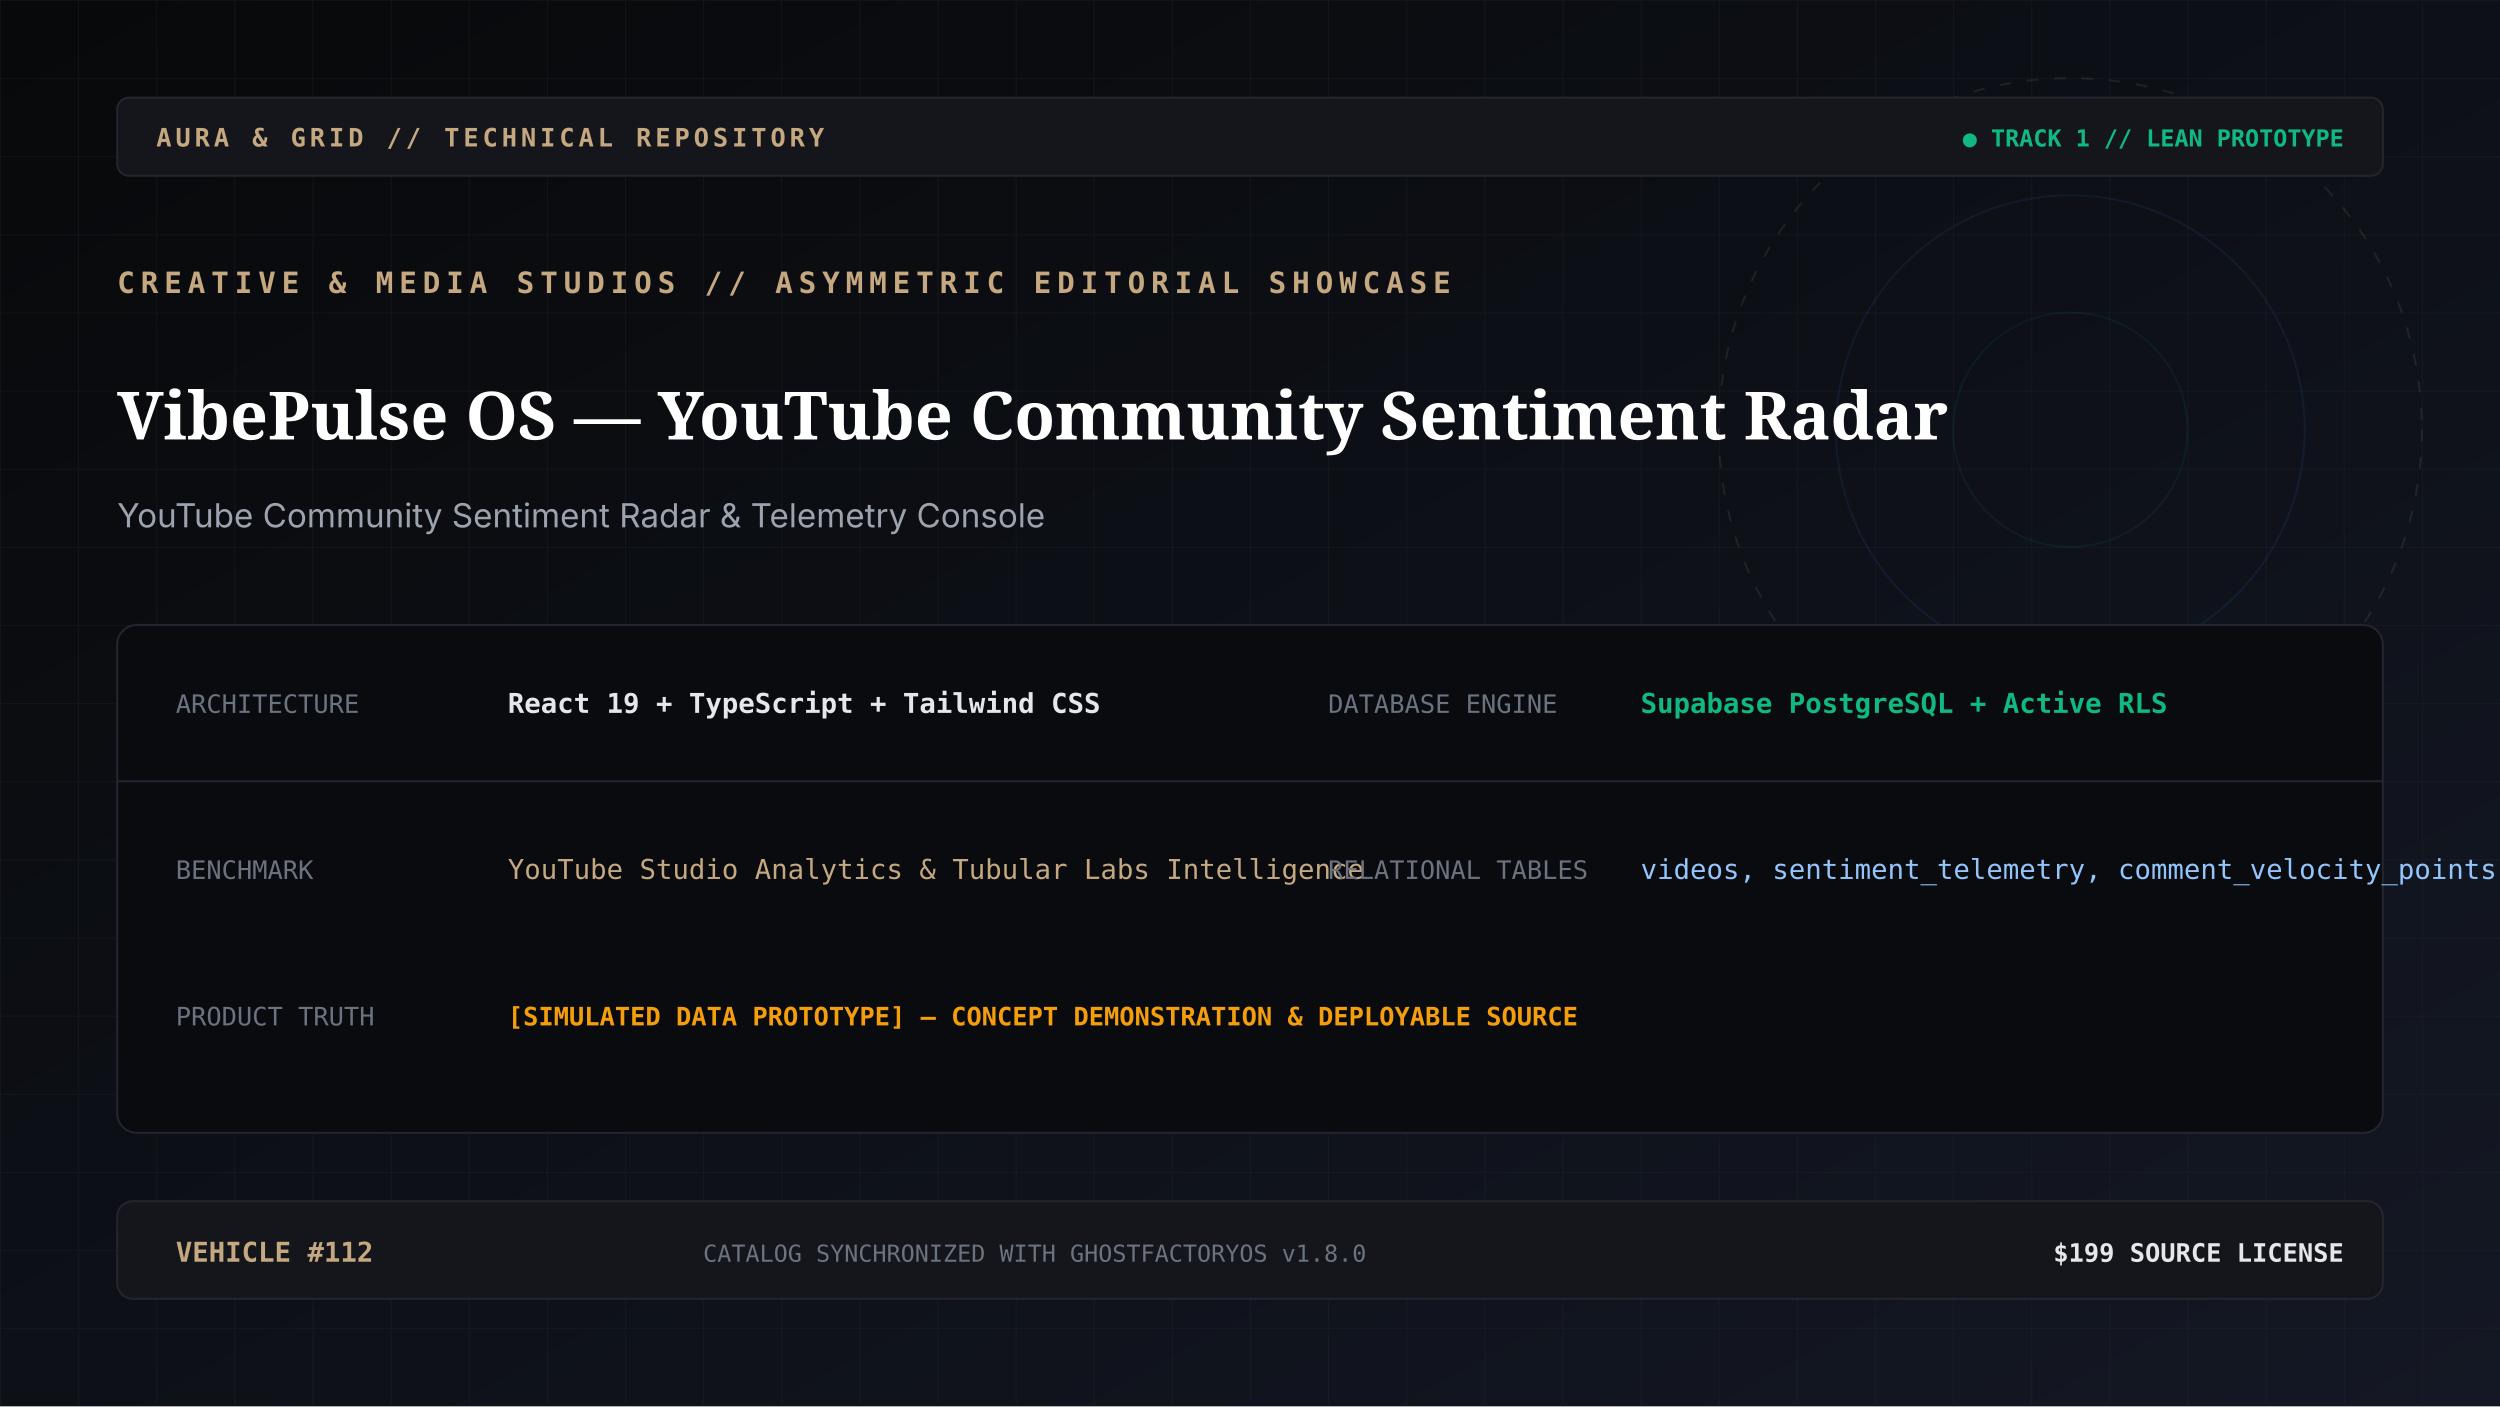
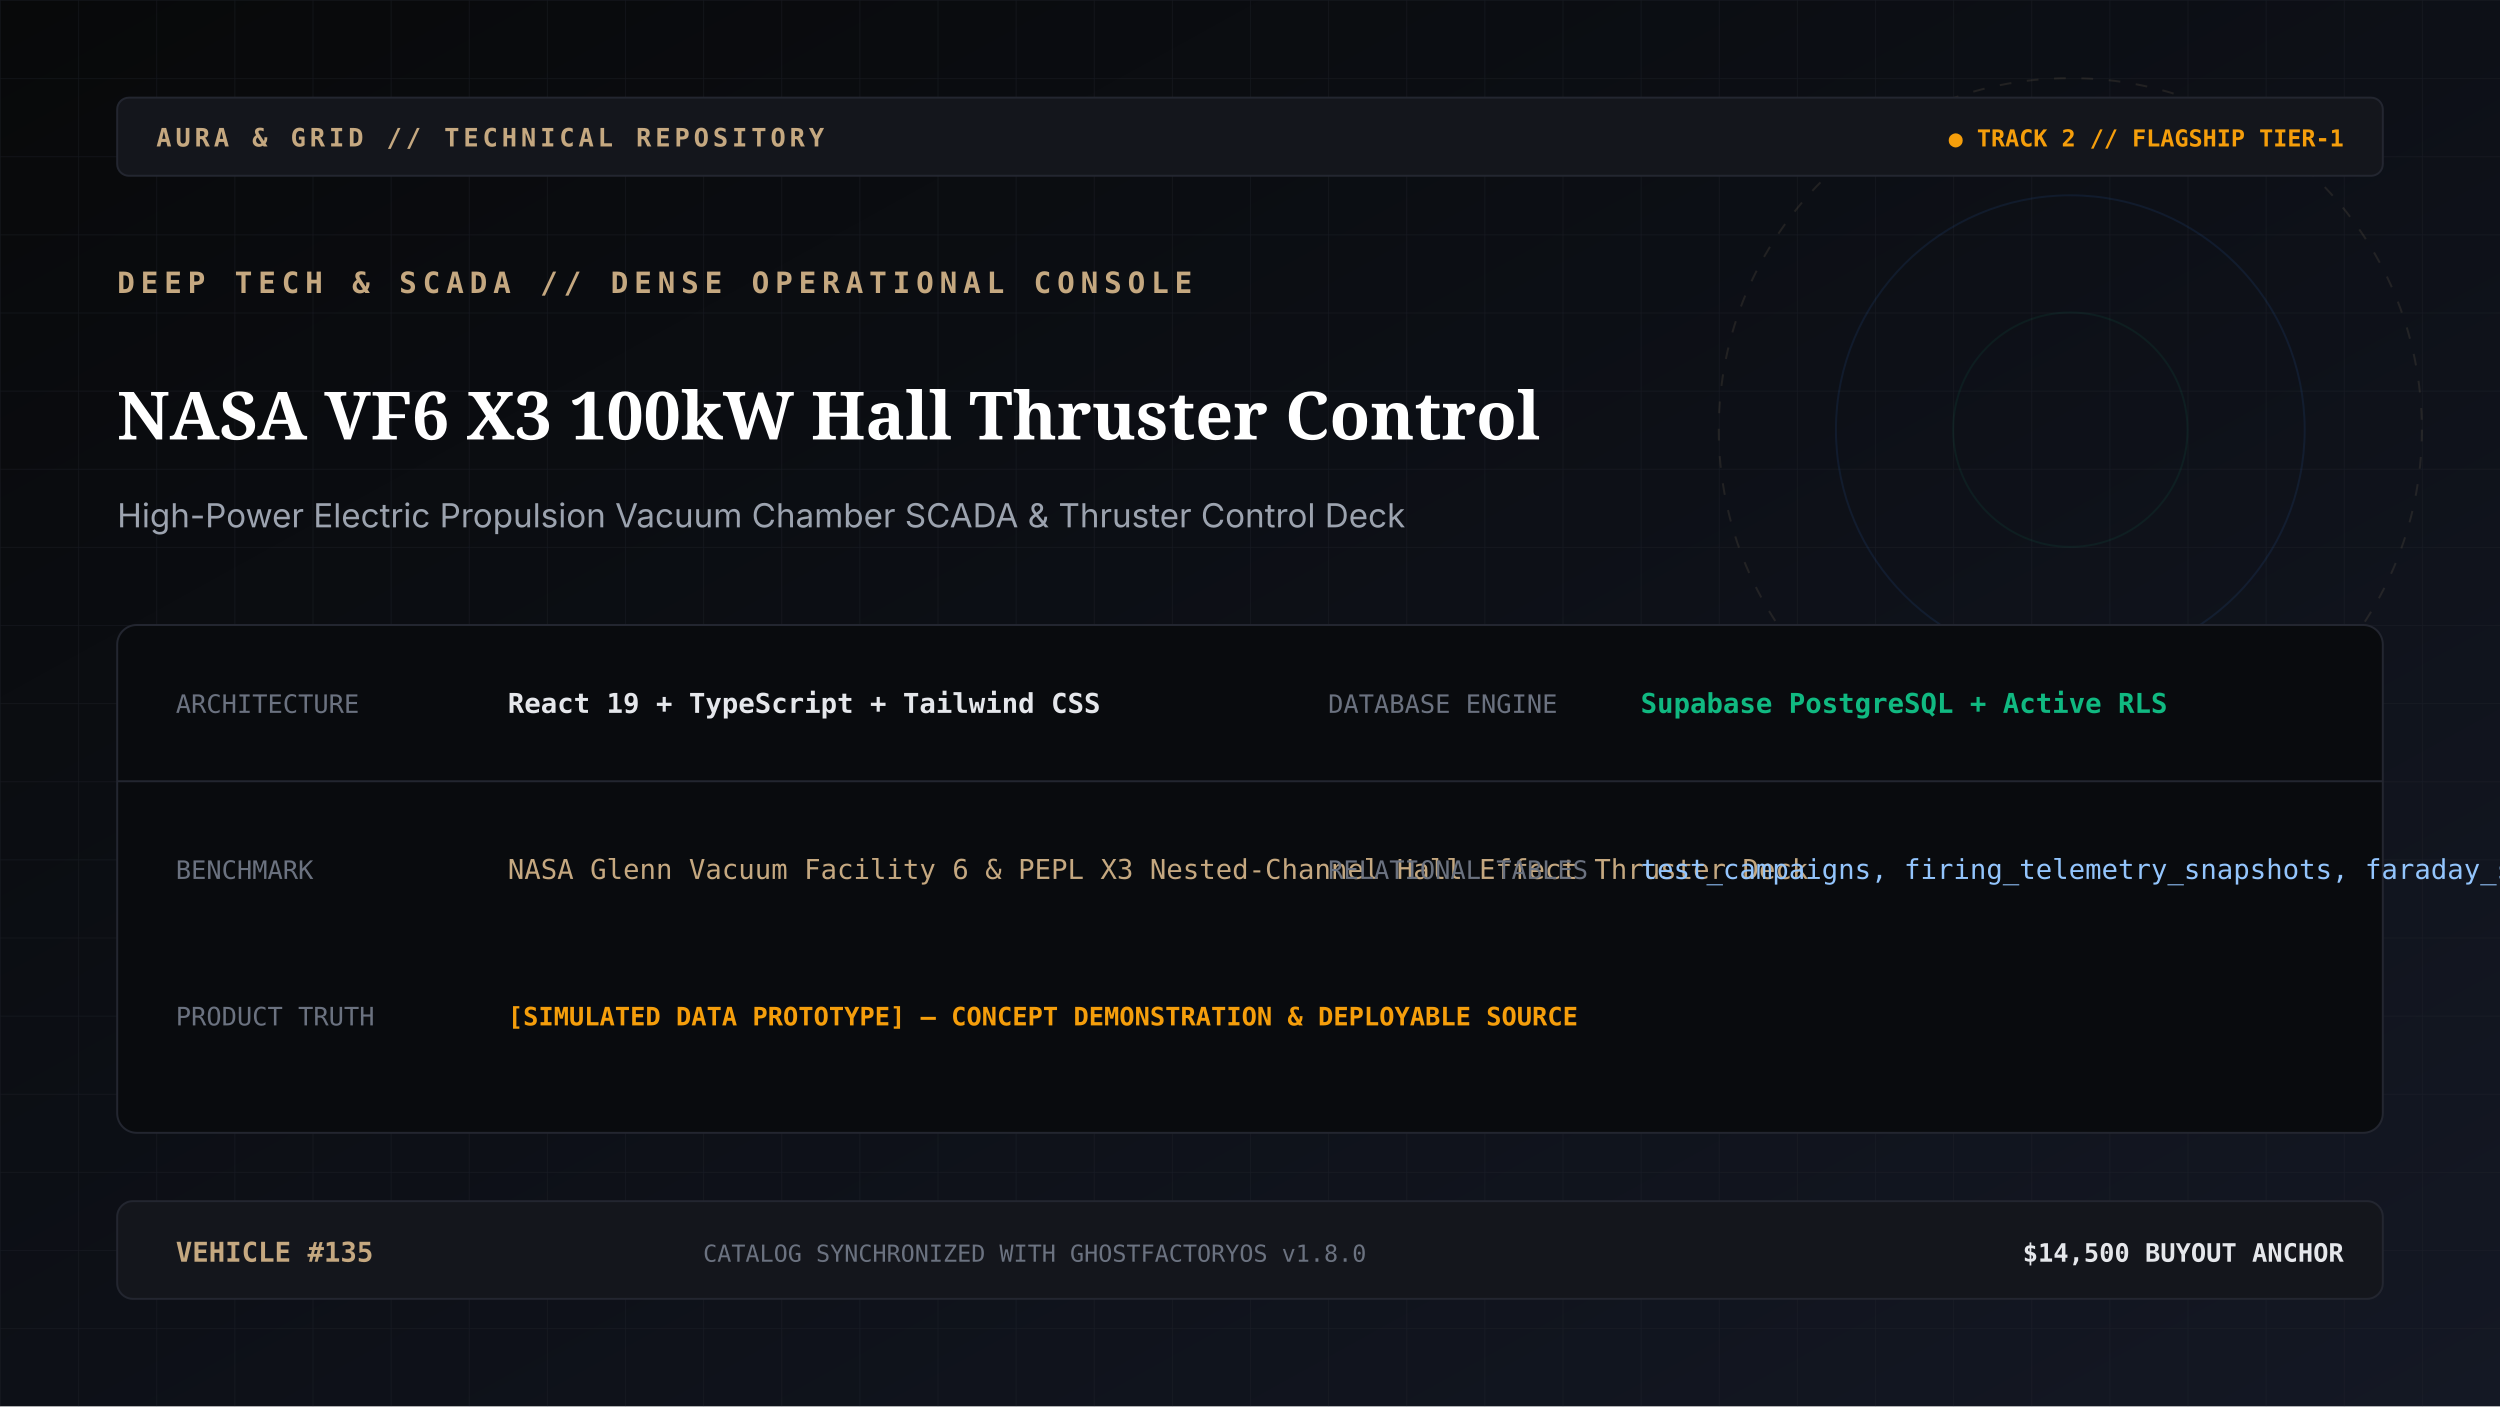
<svg xmlns="http://www.w3.org/2000/svg" width="1280" height="720" viewBox="0 0 1280 720">
  <defs>
-     <linearGradient id="bg-112" x1="0%" y1="0%" x2="100%" y2="100%">
+     <linearGradient id="bg-135" x1="0%" y1="0%" x2="100%" y2="100%">
      <stop offset="0%" stop-color="#08090A" />
      <stop offset="50%" stop-color="#0D1017" />
      <stop offset="100%" stop-color="#141824" />
    </linearGradient>
-     <pattern id="grid-112" width="40" height="40" patternUnits="userSpaceOnUse">
+     <pattern id="grid-135" width="40" height="40" patternUnits="userSpaceOnUse">
      <path d="M 40 0 L 0 0 0 40" fill="none" stroke="#232630" stroke-width="0.75" stroke-opacity="0.45" />
    </pattern>
  </defs>
-   <rect width="1280" height="720" fill="url(#bg-112)" />
-   <rect width="1280" height="720" fill="url(#grid-112)" />
+   <rect width="1280" height="720" fill="url(#bg-135)" />
+   <rect width="1280" height="720" fill="url(#grid-135)" />
  <circle cx="1060" cy="220" r="180" fill="none" stroke="#C5A880" stroke-width="1" stroke-opacity="0.12" stroke-dasharray="6 8" />
  <circle cx="1060" cy="220" r="120" fill="none" stroke="#3B82F6" stroke-width="1" stroke-opacity="0.1" />
  <circle cx="1060" cy="220" r="60" fill="none" stroke="#10B981" stroke-width="1" stroke-opacity="0.08" />
  <rect x="60" y="50" width="1160" height="40" fill="#14161C" rx="6" stroke="#232630" stroke-width="1" />
  <text x="80" y="75" fill="#C5A880" font-family="'JetBrains Mono', monospace" font-size="13" font-weight="600" letter-spacing="2">AURA &amp; GRID // TECHNICAL REPOSITORY</text>
-   <text x="1200" y="75" text-anchor="end" fill="#10B981" font-family="'JetBrains Mono', monospace" font-size="12" font-weight="bold">● TRACK 1 // LEAN PROTOTYPE</text>
-   <text x="60" y="150" fill="#C5A880" font-family="'JetBrains Mono', monospace" font-size="15" font-weight="bold" letter-spacing="3">CREATIVE &amp; MEDIA STUDIOS // ASYMMETRIC EDITORIAL SHOWCASE</text>
-   <text x="60" y="225" fill="#FFFFFF" font-family="'Playfair Display', Georgia, serif" font-size="34" font-weight="bold">VibePulse OS — YouTube Community Sentiment Radar</text>
-   <text x="60" y="270" fill="#9CA3AF" font-family="'Inter', sans-serif" font-size="17">YouTube Community Sentiment Radar &amp; Telemetry Console</text>
+   <text x="1200" y="75" text-anchor="end" fill="#F59E0B" font-family="'JetBrains Mono', monospace" font-size="12" font-weight="bold">● TRACK 2 // FLAGSHIP TIER-1</text>
+   <text x="60" y="150" fill="#C5A880" font-family="'JetBrains Mono', monospace" font-size="15" font-weight="bold" letter-spacing="3">DEEP TECH &amp; SCADA // DENSE OPERATIONAL CONSOLE</text>
+   <text x="60" y="225" fill="#FFFFFF" font-family="'Playfair Display', Georgia, serif" font-size="34" font-weight="bold">NASA VF6 X3 100kW Hall Thruster Control</text>
+   <text x="60" y="270" fill="#9CA3AF" font-family="'Inter', sans-serif" font-size="17">High-Power Electric Propulsion Vacuum Chamber SCADA &amp; Thruster Control Deck</text>
  <rect x="60" y="320" width="1160" height="260" fill="#090B0E" rx="10" stroke="#232630" stroke-width="1" />
  <line x1="60" y1="400" x2="1220" y2="400" stroke="#232630" stroke-width="1" />
  <text x="90" y="365" fill="#6B7280" font-family="'JetBrains Mono', monospace" font-size="13">ARCHITECTURE</text>
  <text x="260" y="365" fill="#E5E7EB" font-family="'JetBrains Mono', monospace" font-size="14" font-weight="bold">React 19 + TypeScript + Tailwind CSS</text>
  <text x="680" y="365" fill="#6B7280" font-family="'JetBrains Mono', monospace" font-size="13">DATABASE ENGINE</text>
  <text x="840" y="365" fill="#10B981" font-family="'JetBrains Mono', monospace" font-size="14" font-weight="bold">Supabase PostgreSQL + Active RLS</text>
  <text x="90" y="450" fill="#6B7280" font-family="'JetBrains Mono', monospace" font-size="13">BENCHMARK</text>
-   <text x="260" y="450" fill="#C5A880" font-family="'JetBrains Mono', monospace" font-size="14">YouTube Studio Analytics &amp; Tubular Labs Intelligence</text>
+   <text x="260" y="450" fill="#C5A880" font-family="'JetBrains Mono', monospace" font-size="14">NASA Glenn Vacuum Facility 6 &amp; PEPL X3 Nested-Channel Hall Effect Thruster Deck</text>
  <text x="680" y="450" fill="#6B7280" font-family="'JetBrains Mono', monospace" font-size="13">RELATIONAL TABLES</text>
-   <text x="840" y="450" fill="#93C5FD" font-family="'JetBrains Mono', monospace" font-size="14">videos, sentiment_telemetry, comment_velocity_points, mined_comments</text>
+   <text x="840" y="450" fill="#93C5FD" font-family="'JetBrains Mono', monospace" font-size="14">test_campaigns, firing_telemetry_snapshots, faraday_sweeps, facility_subsystems</text>
  <text x="90" y="525" fill="#6B7280" font-family="'JetBrains Mono', monospace" font-size="13">PRODUCT TRUTH</text>
  <text x="260" y="525" fill="#F59E0B" font-family="'JetBrains Mono', monospace" font-size="13" font-weight="600">[SIMULATED DATA PROTOTYPE] — CONCEPT DEMONSTRATION &amp; DEPLOYABLE SOURCE</text>
  <rect x="60" y="615" width="1160" height="50" fill="#14161C" rx="8" stroke="#232630" stroke-width="1" />
-   <text x="90" y="646" fill="#C5A880" font-family="'JetBrains Mono', monospace" font-size="14" font-weight="bold">VEHICLE #112</text>
+   <text x="90" y="646" fill="#C5A880" font-family="'JetBrains Mono', monospace" font-size="14" font-weight="bold">VEHICLE #135</text>
  <text x="360" y="646" fill="#6B7280" font-family="'JetBrains Mono', monospace" font-size="12">CATALOG SYNCHRONIZED WITH GHOSTFACTORYOS v1.8.0</text>
-   <text x="1200" y="646" text-anchor="end" fill="#E5E7EB" font-family="'JetBrains Mono', monospace" font-size="13" font-weight="bold">$199 SOURCE LICENSE</text>
+   <text x="1200" y="646" text-anchor="end" fill="#E5E7EB" font-family="'JetBrains Mono', monospace" font-size="13" font-weight="bold">$14,500 BUYOUT ANCHOR</text>
</svg>
